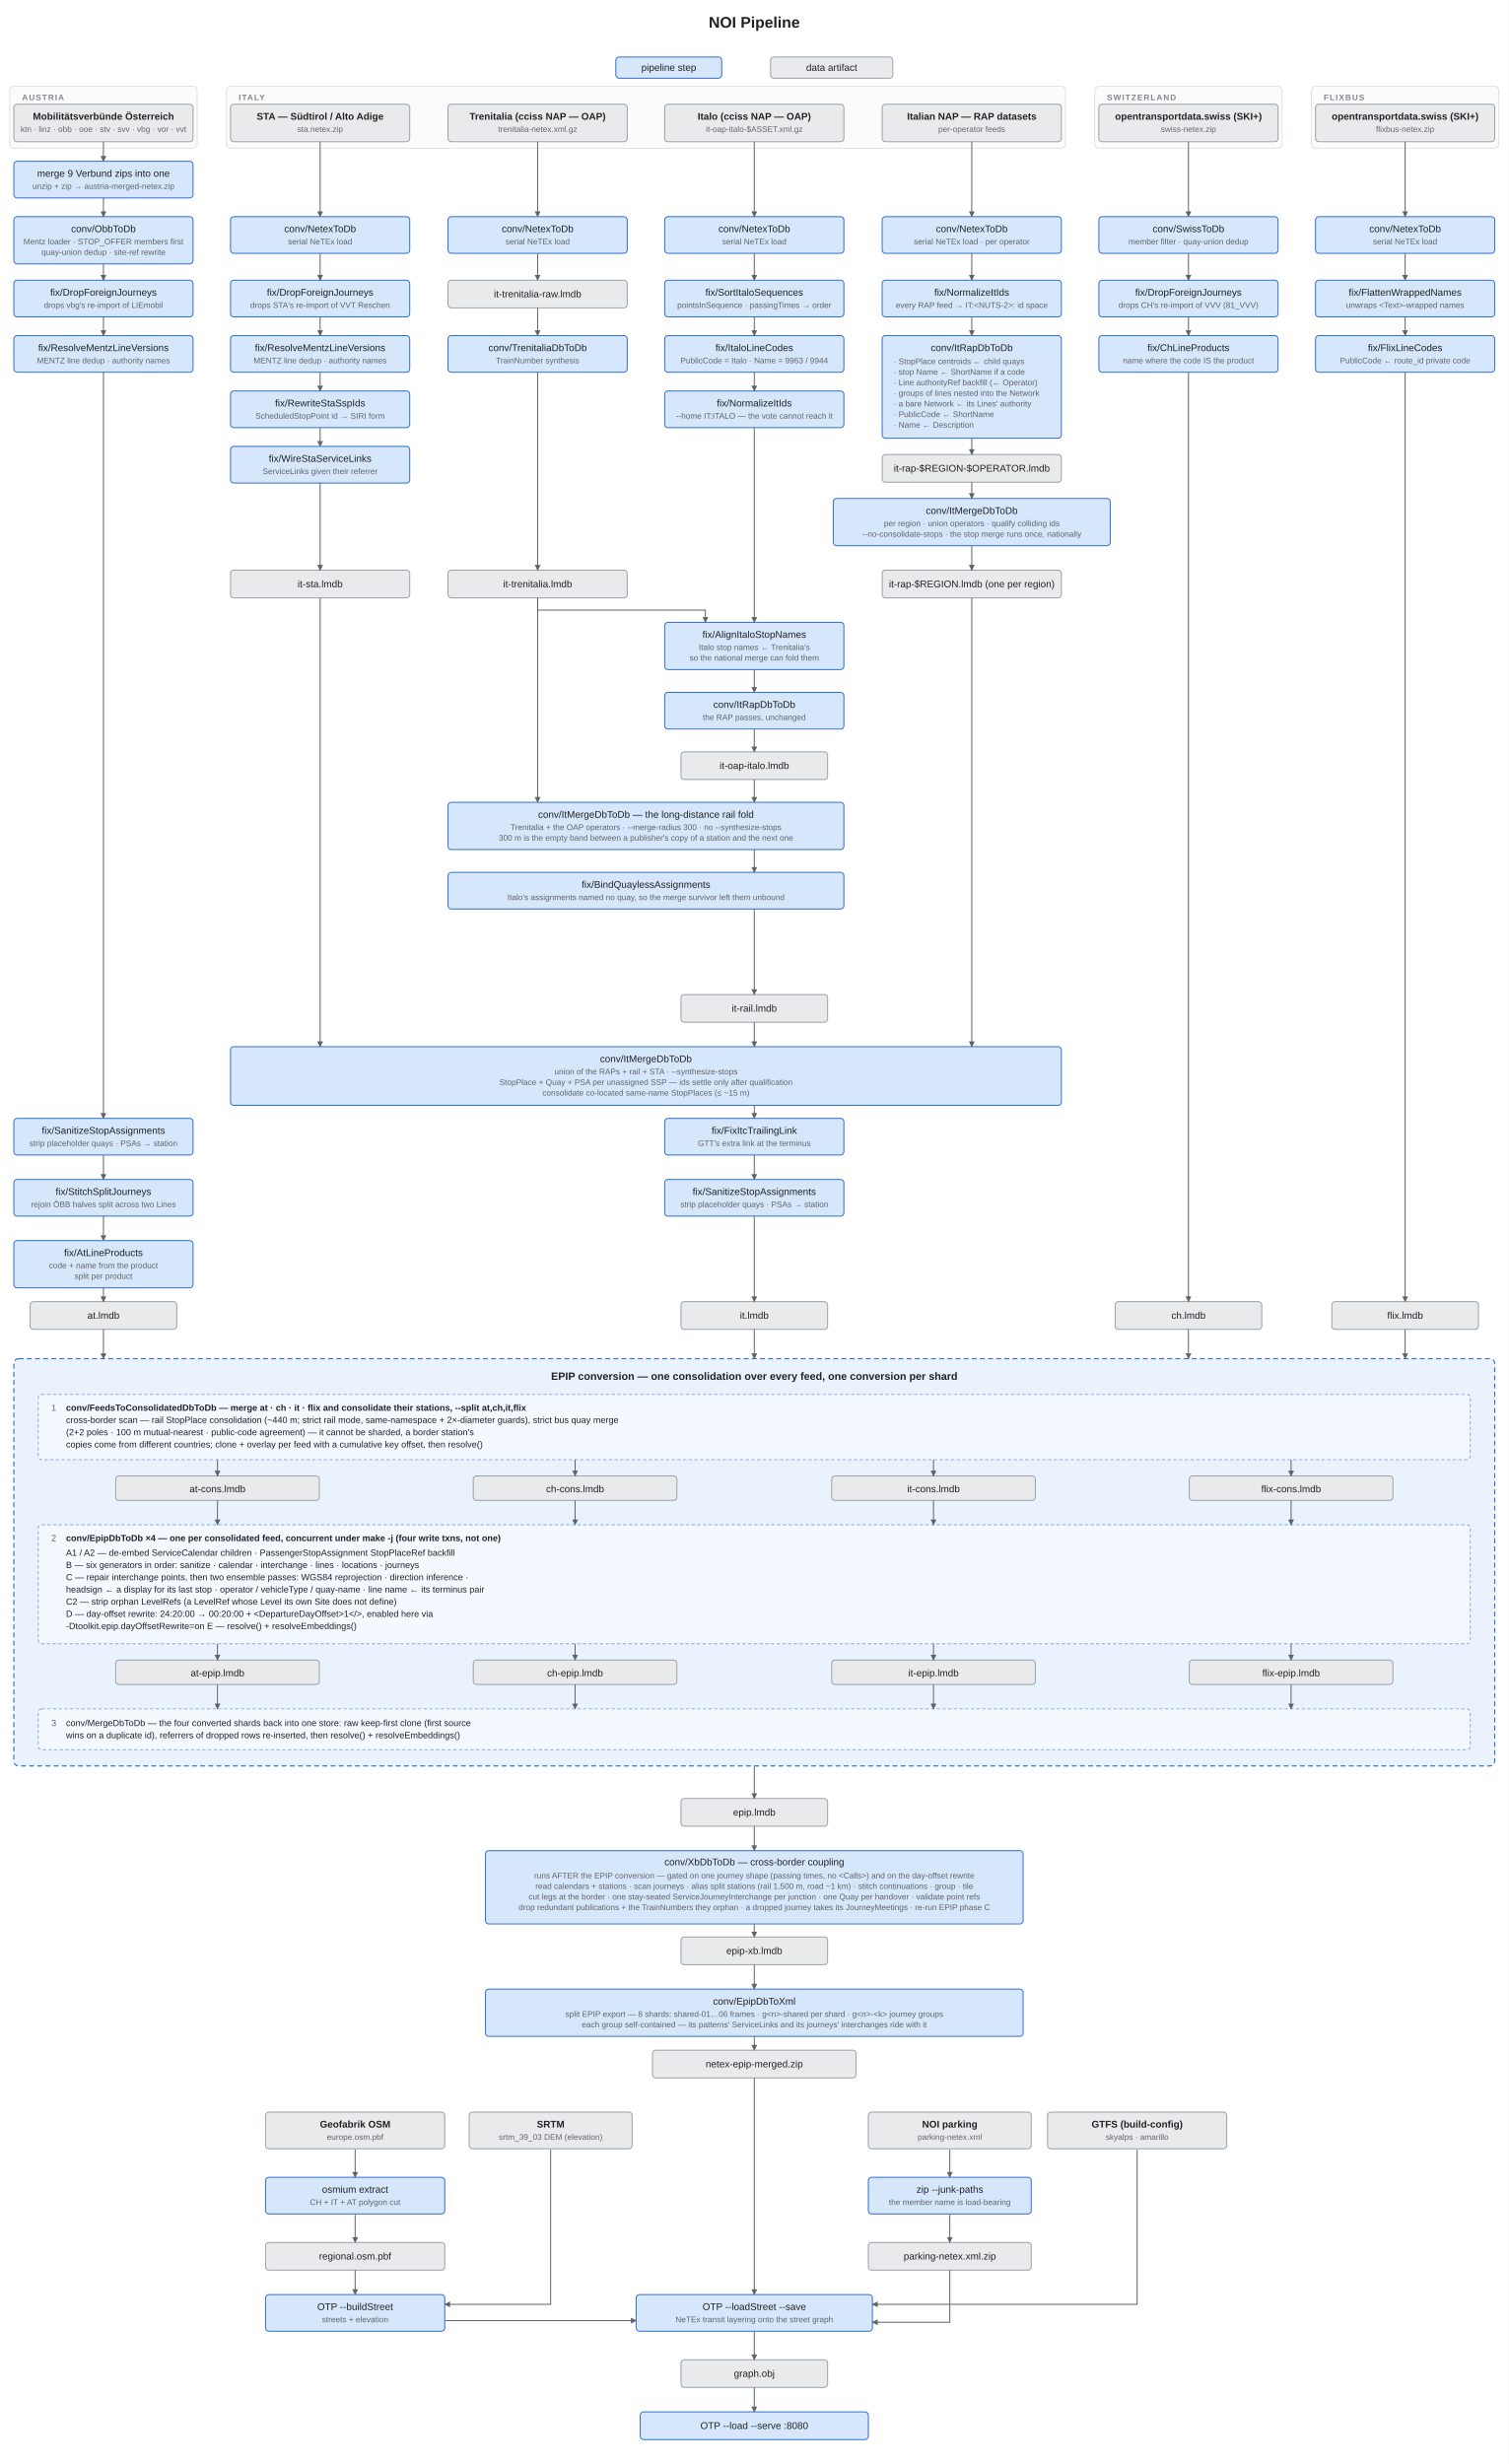
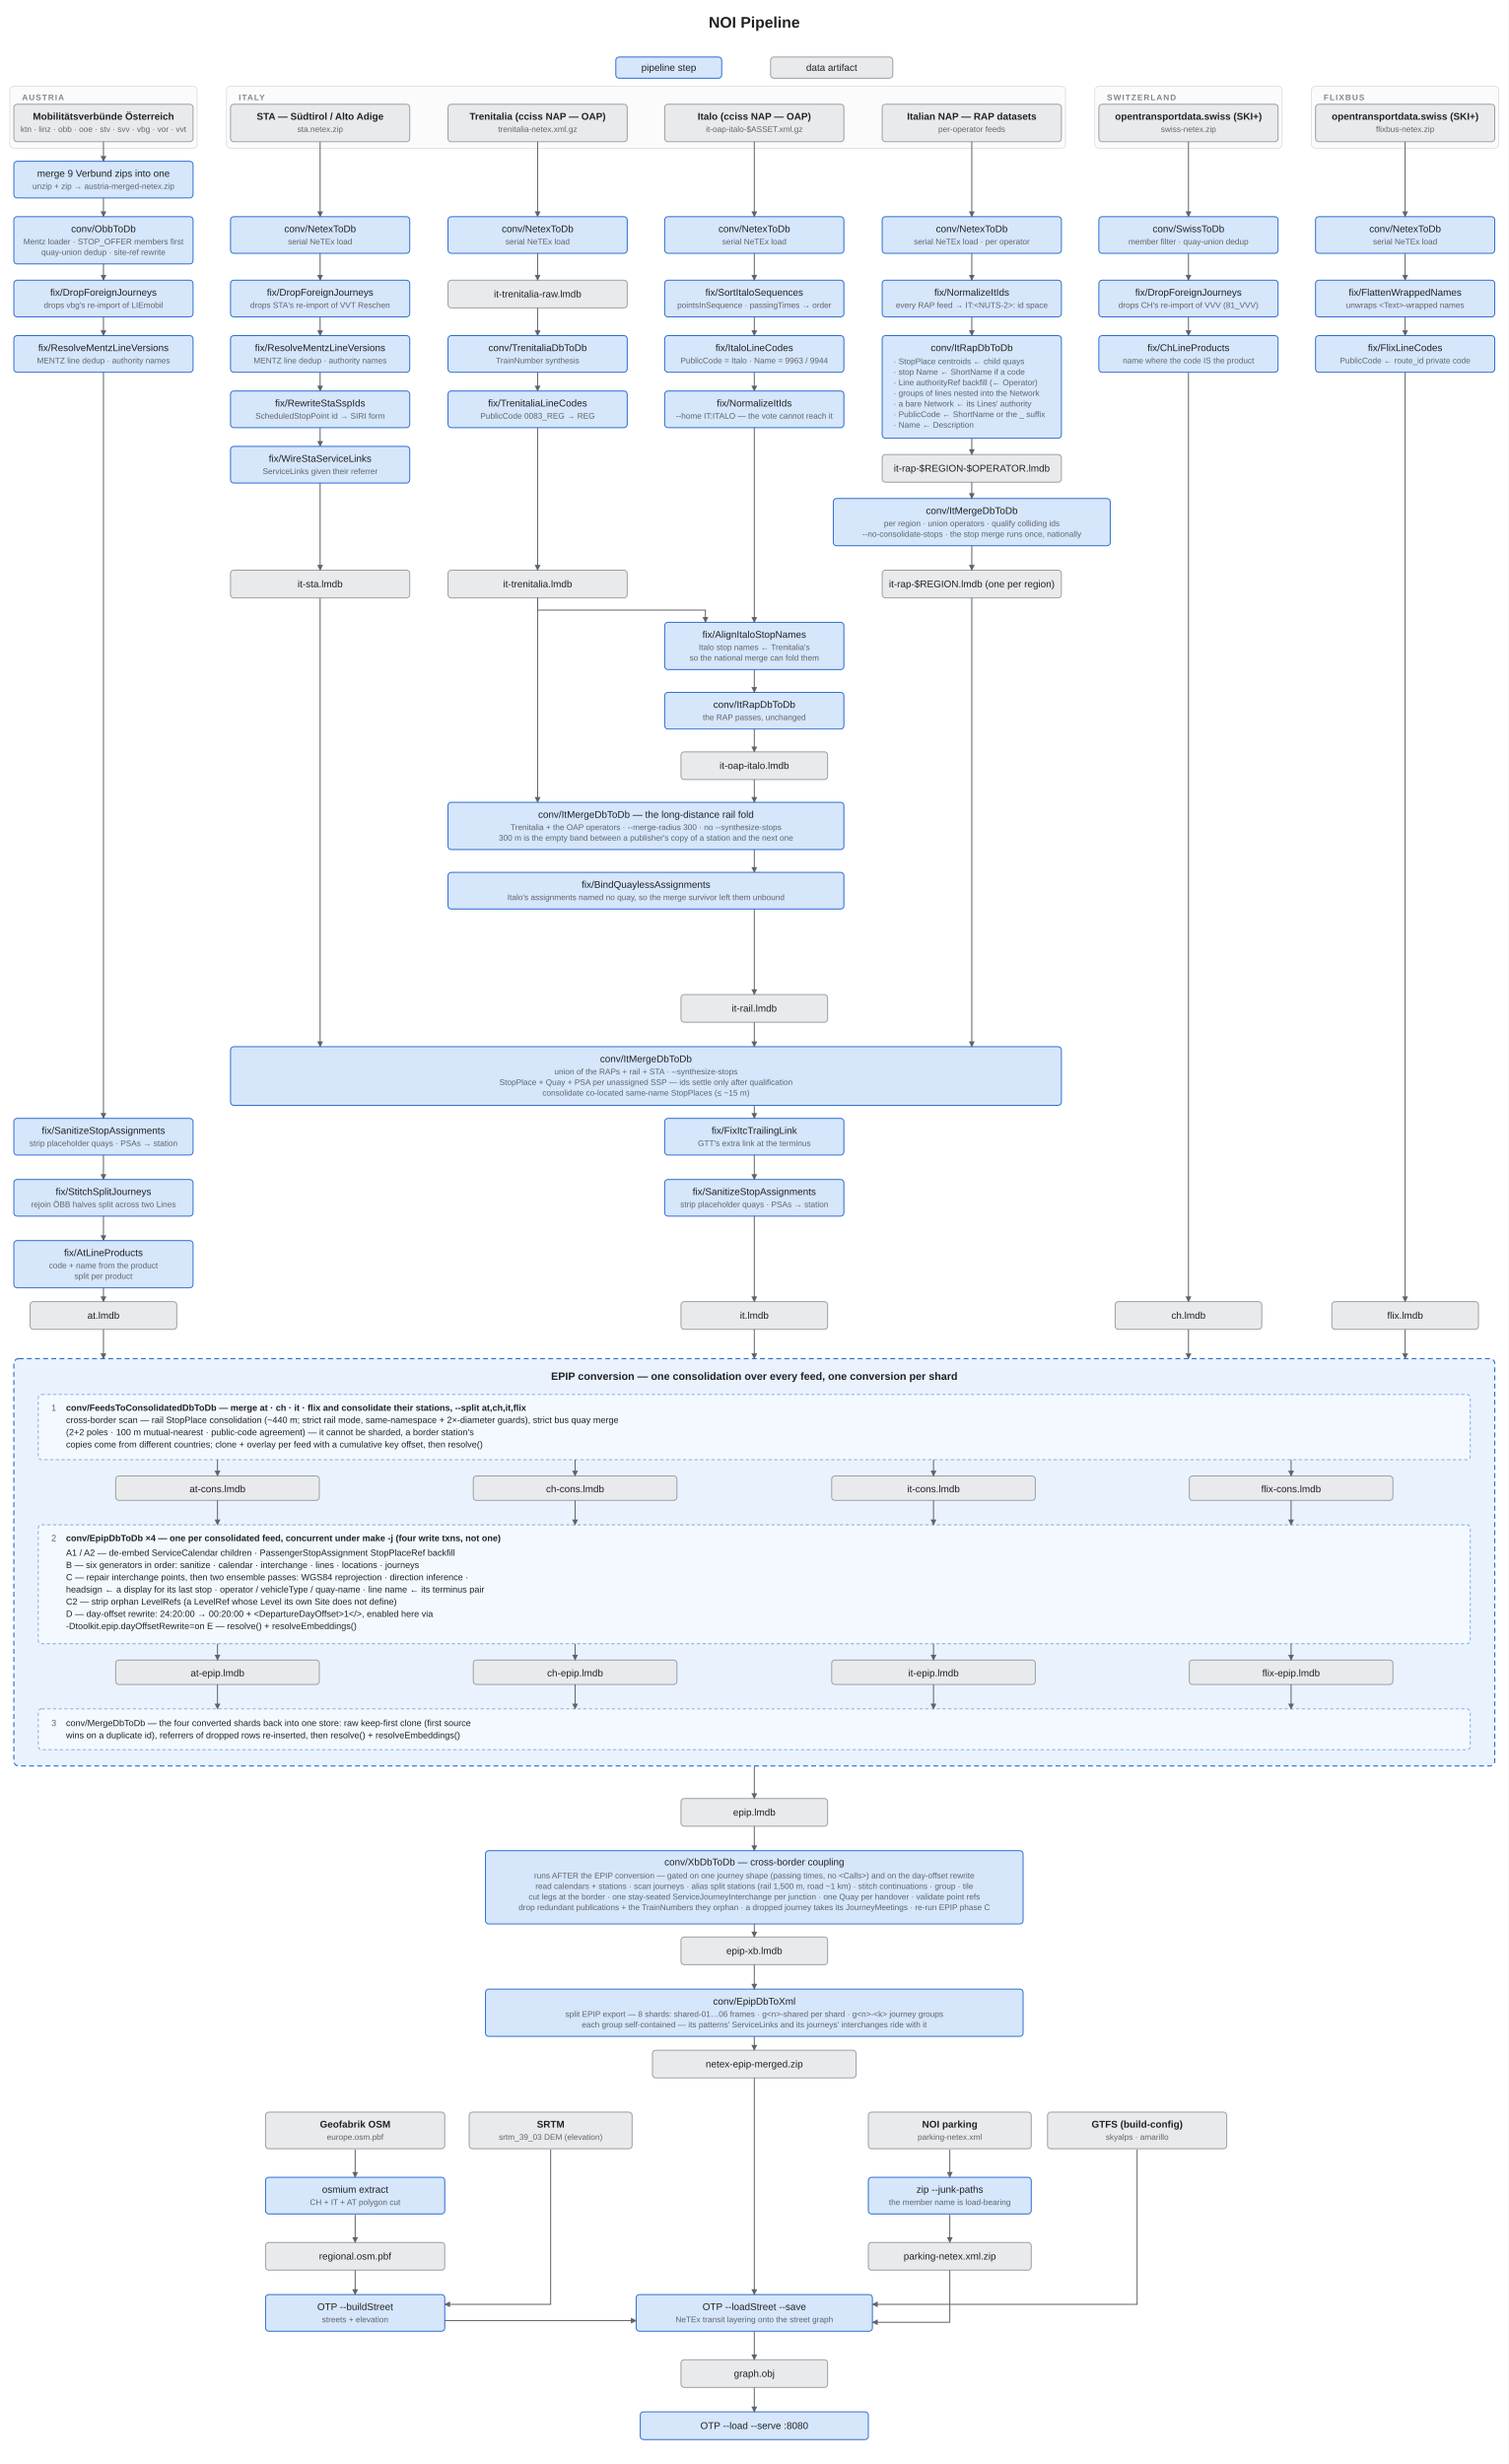
<svg xmlns="http://www.w3.org/2000/svg" viewBox="118 0 1852 3025" role="img" aria-label="NOI Pipeline">
  <defs>
    <marker id="a" viewBox="0 0 10 10" refX="9" refY="5" markerWidth="6" markerHeight="6" orient="auto-start-reverse">
      <path d="M 0 0 L 10 5 L 0 10 z" fill="#5f6368" />
    </marker>
  </defs>
  <style>
    text { font-family: "Liberation Sans", "Helvetica Neue", Helvetica, Arial, sans-serif;
           fill: #202124; }
    .title    { font-size: 19px; font-weight: 700; text-anchor: middle; }
    .grouplbl { font-size: 10px; font-weight: 700; fill: #80868b; letter-spacing: 1.2px; }
    .lbl      { font-size: 12px; text-anchor: middle; }
    .sub      { font-size: 10px; fill: #5f6368; text-anchor: middle; }
    .step     { fill: #d6e6fb; stroke: #2f6fd0; stroke-width: 1.2; }
    .artifact { fill: #e9eaec; stroke: #9aa0a6; stroke-width: 1.2; }
    .group    { fill: #fbfbfc; stroke: #dadce0; stroke-width: 1; }
    .fused    { fill: #eaf2fd; stroke: #2f6fd0; stroke-width: 1.4; stroke-dasharray: 6 4; }
    .fusedlbl { font-size: 13px; font-weight: 700; text-anchor: middle; }
    .fstep    { fill: #f4f9ff; stroke: #6c9de6; stroke-width: 1; stroke-dasharray: 4 3; }
    .fsteptxt { font-size: 11px; }
    .num      { font-size: 11px; fill: #5f6368; }
    .edge     { fill: none; stroke: #5f6368; stroke-width: 1.2; marker-end: url(#a); }
    a         { cursor: pointer; }
    a text    { text-decoration: none; }
    a:hover rect { stroke-width: 2.4; }
  </style>
  <rect width="1970" height="3025" fill="#ffffff" />
  <text class="title" x="1044" y="34">NOI Pipeline</text>
  <rect class="step" x="874" y="70" width="130" height="26" rx="4" />
  <text class="lbl" x="939" y="87">pipeline step</text>
  <rect class="artifact" x="1064" y="70" width="150" height="26" rx="4" />
  <text class="lbl" x="1139" y="87">data artifact</text>
  <rect class="group" x="130" y="106" width="230" height="76" rx="5" />
  <text class="grouplbl" x="145" y="123">AUSTRIA</text>
  <rect class="group" x="396" y="106" width="1030" height="76" rx="5" />
  <text class="grouplbl" x="411" y="123">ITALY</text>
  <rect class="group" x="1462" y="106" width="230" height="76" rx="5" />
  <text class="grouplbl" x="1477" y="123">SWITZERLAND</text>
  <rect class="group" x="1728" y="106" width="230" height="76" rx="5" />
  <text class="grouplbl" x="1743" y="123">FLIXBUS</text>
  <rect class="artifact" x="135" y="128" width="220" height="46" rx="4" />
  <text class="lbl" x="245" y="147" font-weight="600">Mobilitätsverbünde Österreich</text>
  <text class="sub" x="245" y="162">ktn · linz · obb · ooe · stv · svv · vbg · vor · vvt</text>
  <rect class="artifact" x="401" y="128" width="220" height="46" rx="4" />
  <text class="lbl" x="511" y="147" font-weight="600">STA — Südtirol / Alto Adige</text>
  <text class="sub" x="511" y="162">sta.netex.zip</text>
  <rect class="artifact" x="668" y="128" width="220" height="46" rx="4" />
  <text class="lbl" x="778" y="147" font-weight="600">Trenitalia (cciss NAP — OAP)</text>
  <text class="sub" x="778" y="162">trenitalia-netex.xml.gz</text>
  <rect class="artifact" x="934" y="128" width="220" height="46" rx="4" />
  <text class="lbl" x="1044" y="147" font-weight="600">Italo (cciss NAP — OAP)</text>
  <text class="sub" x="1044" y="162">it-oap-italo-$ASSET.xml.gz</text>
  <rect class="artifact" x="1201" y="128" width="220" height="46" rx="4" />
  <text class="lbl" x="1311" y="147" font-weight="600">Italian NAP — RAP datasets</text>
  <text class="sub" x="1311" y="162">per-operator feeds</text>
  <rect class="artifact" x="1467" y="128" width="220" height="46" rx="4" />
  <text class="lbl" x="1577" y="147" font-weight="600">opentransportdata.swiss (SKI+)</text>
  <text class="sub" x="1577" y="162">swiss-netex.zip</text>
  <rect class="artifact" x="1733" y="128" width="220" height="46" rx="4" />
  <text class="lbl" x="1843" y="147" font-weight="600">opentransportdata.swiss (SKI+)</text>
  <text class="sub" x="1843" y="162">flixbus-netex.zip</text>
  <rect class="step" x="135" y="198" width="220" height="45" rx="4" />
  <text class="lbl" x="245" y="217">merge 9 Verbund zips into one</text>
  <text class="sub" x="245" y="232">unzip + zip → austria-merged-netex.zip</text>
  <a href="../scripts/conv/ObbToDb.java">
    <rect class="step" x="135" y="266" width="220" height="58" rx="4" />
    <text class="lbl" x="245" y="285">conv/ObbToDb</text>
    <text class="sub" x="245" y="300">Mentz loader · STOP_OFFER members first</text>
    <text class="sub" x="245" y="313">quay-union dedup · site-ref rewrite</text>
  </a>
  <a href="../scripts/conv/NetexToDb.java">
    <rect class="step" x="401" y="266" width="220" height="45" rx="4" />
    <text class="lbl" x="511" y="285">conv/NetexToDb</text>
    <text class="sub" x="511" y="300">serial NeTEx load</text>
  </a>
  <a href="../scripts/conv/NetexToDb.java">
    <rect class="step" x="668" y="266" width="220" height="45" rx="4" />
    <text class="lbl" x="778" y="285">conv/NetexToDb</text>
    <text class="sub" x="778" y="300">serial NeTEx load</text>
  </a>
  <a href="../scripts/conv/NetexToDb.java">
    <rect class="step" x="934" y="266" width="220" height="45" rx="4" />
    <text class="lbl" x="1044" y="285">conv/NetexToDb</text>
    <text class="sub" x="1044" y="300">serial NeTEx load</text>
  </a>
  <a href="../scripts/conv/NetexToDb.java">
    <rect class="step" x="1201" y="266" width="220" height="45" rx="4" />
    <text class="lbl" x="1311" y="285">conv/NetexToDb</text>
    <text class="sub" x="1311" y="300">serial NeTEx load · per operator</text>
  </a>
  <a href="../scripts/conv/SwissToDb.java">
    <rect class="step" x="1467" y="266" width="220" height="45" rx="4" />
    <text class="lbl" x="1577" y="285">conv/SwissToDb</text>
    <text class="sub" x="1577" y="300">member filter · quay-union dedup</text>
  </a>
  <a href="../scripts/conv/NetexToDb.java">
    <rect class="step" x="1733" y="266" width="220" height="45" rx="4" />
    <text class="lbl" x="1843" y="285">conv/NetexToDb</text>
    <text class="sub" x="1843" y="300">serial NeTEx load</text>
  </a>
  <a href="../scripts/fix/DropForeignJourneys.java">
    <rect class="step" x="135" y="344" width="220" height="45" rx="4" />
    <text class="lbl" x="245" y="363">fix/DropForeignJourneys</text>
    <text class="sub" x="245" y="378">drops vbg's re-import of LIEmobil</text>
  </a>
  <a href="../scripts/fix/DropForeignJourneys.java">
    <rect class="step" x="401" y="344" width="220" height="45" rx="4" />
    <text class="lbl" x="511" y="363">fix/DropForeignJourneys</text>
    <text class="sub" x="511" y="378">drops STA's re-import of VVT Reschen</text>
  </a>
  <rect class="artifact" x="668" y="344" width="220" height="34" rx="4" />
  <text class="lbl" x="778" y="365">it-trenitalia-raw.lmdb</text>
  <a href="../scripts/fix/SortItaloSequences.java">
    <rect class="step" x="934" y="344" width="220" height="45" rx="4" />
    <text class="lbl" x="1044" y="363">fix/SortItaloSequences</text>
    <text class="sub" x="1044" y="378">pointsInSequence · passingTimes → order</text>
  </a>
  <a href="../scripts/fix/NormalizeItIds.java">
    <rect class="step" x="1201" y="344" width="220" height="45" rx="4" />
    <text class="lbl" x="1311" y="363">fix/NormalizeItIds</text>
    <text class="sub" x="1311" y="378">every RAP feed → IT:&lt;NUTS-2&gt;: id space</text>
  </a>
  <a href="../scripts/fix/DropForeignJourneys.java">
    <rect class="step" x="1467" y="344" width="220" height="45" rx="4" />
    <text class="lbl" x="1577" y="363">fix/DropForeignJourneys</text>
    <text class="sub" x="1577" y="378">drops CH's re-import of VVV (81_VVV)</text>
  </a>
  <a href="../scripts/fix/ResolveMentzLineVersions.java">
    <rect class="step" x="135" y="412" width="220" height="45" rx="4" />
    <text class="lbl" x="245" y="431">fix/ResolveMentzLineVersions</text>
    <text class="sub" x="245" y="446">MENTZ line dedup · authority names</text>
  </a>
  <a href="../scripts/fix/ResolveMentzLineVersions.java">
    <rect class="step" x="401" y="412" width="220" height="45" rx="4" />
    <text class="lbl" x="511" y="431">fix/ResolveMentzLineVersions</text>
    <text class="sub" x="511" y="446">MENTZ line dedup · authority names</text>
  </a>
  <a href="../scripts/conv/TrenitaliaDbToDb.java">
    <rect class="step" x="668" y="412" width="220" height="45" rx="4" />
    <text class="lbl" x="778" y="431">conv/TrenitaliaDbToDb</text>
    <text class="sub" x="778" y="446">TrainNumber synthesis</text>
  </a>
+   <a href="../scripts/fix/TrenitaliaLineCodes.java">
+     <rect class="step" x="668" y="480" width="220" height="45" rx="4" />
+     <text class="lbl" x="778" y="499">fix/TrenitaliaLineCodes</text>
+     <text class="sub" x="778" y="514">PublicCode 0083_REG → REG</text>
+   </a>
  <a href="../scripts/fix/ItaloLineCodes.java">
    <rect class="step" x="934" y="412" width="220" height="45" rx="4" />
    <text class="lbl" x="1044" y="431">fix/ItaloLineCodes</text>
    <text class="sub" x="1044" y="446">PublicCode = Italo · Name = 9963 / 9944</text>
  </a>
  <path class="edge" d="M 1044 457 L 1044 480" />
  <a href="../scripts/fix/NormalizeItIds.java">
    <rect class="step" x="934" y="480" width="220" height="45" rx="4" />
    <text class="lbl" x="1044" y="499">fix/NormalizeItIds</text>
    <text class="sub" x="1044" y="514">--home IT:ITALO — the vote cannot reach it</text>
  </a>
  <a href="../scripts/conv/ItRapDbToDb.java">
    <rect class="step" x="1201" y="412" width="220" height="126" rx="4" />
    <text class="lbl" x="1311" y="431">conv/ItRapDbToDb</text>
    <text class="sub" x="1215" y="447" style="text-anchor:start">· StopPlace centroids ← child quays</text>
    <text class="sub" x="1215" y="460" style="text-anchor:start">· stop Name ← ShortName if a code</text>
    <text class="sub" x="1215" y="473" style="text-anchor:start">· Line authorityRef backfill (← Operator)</text>
    <text class="sub" x="1215" y="486" style="text-anchor:start">· groups of lines nested into the Network</text>
    <text class="sub" x="1215" y="499" style="text-anchor:start">· a bare Network ← its Lines' authority</text>
-     <text class="sub" x="1215" y="512" style="text-anchor:start">· PublicCode ← ShortName</text>
+     <text class="sub" x="1215" y="512" style="text-anchor:start">· PublicCode ← ShortName or the _ suffix</text>
    <text class="sub" x="1215" y="525" style="text-anchor:start">· Name ← Description</text>
  </a>
  <a href="../scripts/fix/RewriteStaSspIds.java">
    <rect class="step" x="401" y="480" width="220" height="45" rx="4" />
    <text class="lbl" x="511" y="499">fix/RewriteStaSspIds</text>
    <text class="sub" x="511" y="514">ScheduledStopPoint id → SIRI form</text>
  </a>
  <rect class="artifact" x="1201" y="558" width="220" height="34" rx="4" />
  <text class="lbl" x="1311" y="579">it-rap-$REGION-$OPERATOR.lmdb</text>
  <a href="../scripts/conv/ItMergeDbToDb.java">
    <rect class="step" x="1141" y="612" width="340" height="58" rx="4" />
    <text class="lbl" x="1311" y="631">conv/ItMergeDbToDb</text>
    <text class="sub" x="1311" y="646">per region · union operators · qualify colliding ids</text>
    <text class="sub" x="1311" y="659">--no-consolidate-stops · the stop merge runs once, nationally</text>
  </a>
  <rect class="artifact" x="401" y="700" width="220" height="34" rx="4" />
  <text class="lbl" x="511" y="721">it-sta.lmdb</text>
  <rect class="artifact" x="668" y="700" width="220" height="34" rx="4" />
  <text class="lbl" x="778" y="721">it-trenitalia.lmdb</text>
  <rect class="artifact" x="1201" y="700" width="220" height="34" rx="4" />
  <text class="lbl" x="1311" y="721">it-rap-$REGION.lmdb (one per region)</text>
  <a href="../scripts/fix/AlignItaloStopNames.java">
    <rect class="step" x="934" y="764" width="220" height="58" rx="4" />
    <text class="lbl" x="1044" y="783">fix/AlignItaloStopNames</text>
    <text class="sub" x="1044" y="798">Italo stop names ← Trenitalia's</text>
    <text class="sub" x="1044" y="811">so the national merge can fold them</text>
  </a>
  <a href="../scripts/conv/ItRapDbToDb.java">
    <rect class="step" x="934" y="850" width="220" height="45" rx="4" />
    <text class="lbl" x="1044" y="869">conv/ItRapDbToDb</text>
    <text class="sub" x="1044" y="884">the RAP passes, unchanged</text>
  </a>
  <rect class="artifact" x="954" y="923" width="180" height="34" rx="4" />
  <text class="lbl" x="1044" y="944">it-oap-italo.lmdb</text>
  <a href="../scripts/conv/ItMergeDbToDb.java">
    <rect class="step" x="668" y="985" width="486" height="58" rx="4" />
    <text class="lbl" x="911" y="1004">conv/ItMergeDbToDb — the long-distance rail fold</text>
    <text class="sub" x="911" y="1019">Trenitalia + the OAP operators · --merge-radius 300 · no --synthesize-stops</text>
    <text class="sub" x="911" y="1032">300 m is the empty band between a publisher's copy of a station and the next one</text>
  </a>
  <rect class="artifact" x="954" y="1221" width="180" height="34" rx="4" />
  <text class="lbl" x="1044" y="1242">it-rail.lmdb</text>
  <a href="../scripts/conv/ItMergeDbToDb.java">
    <rect class="step" x="401" y="1285" width="1020" height="72" rx="4" />
    <text class="lbl" x="911" y="1304">conv/ItMergeDbToDb</text>
    <text class="sub" x="911" y="1319">union of the RAPs + rail + STA · --synthesize-stops</text>
    <text class="sub" x="911" y="1332">StopPlace + Quay + PSA per unassigned SSP — ids settle only after qualification</text>
    <text class="sub" x="911" y="1345">consolidate co-located same-name StopPlaces (≤ ~15 m)</text>
  </a>
  <a href="../scripts/fix/FixItcTrailingLink.java">
    <rect class="step" x="934" y="1373" width="220" height="45" rx="4" />
    <text class="lbl" x="1044" y="1392">fix/FixItcTrailingLink</text>
    <text class="sub" x="1044" y="1407">GTT's extra link at the terminus</text>
  </a>
  <a href="../scripts/fix/SanitizeStopAssignments.java">
    <rect class="step" x="135" y="1373" width="220" height="45" rx="4" />
    <text class="lbl" x="245" y="1392">fix/SanitizeStopAssignments</text>
    <text class="sub" x="245" y="1407">strip placeholder quays · PSAs → station</text>
  </a>
  <a href="../scripts/fix/StitchSplitJourneys.java">
    <rect class="step" x="135" y="1448" width="220" height="45" rx="4" />
    <text class="lbl" x="245" y="1467">fix/StitchSplitJourneys</text>
    <text class="sub" x="245" y="1482">rejoin ÖBB halves split across two Lines</text>
  </a>
  <a href="../scripts/fix/SanitizeStopAssignments.java">
    <rect class="step" x="934" y="1448" width="220" height="45" rx="4" />
    <text class="lbl" x="1044" y="1467">fix/SanitizeStopAssignments</text>
    <text class="sub" x="1044" y="1482">strip placeholder quays · PSAs → station</text>
  </a>
  <rect class="artifact" x="155" y="1598" width="180" height="34" rx="4" />
  <text class="lbl" x="245" y="1619">at.lmdb</text>
  <rect class="artifact" x="954" y="1598" width="180" height="34" rx="4" />
  <text class="lbl" x="1044" y="1619">it.lmdb</text>
  <rect class="artifact" x="1487" y="1598" width="180" height="34" rx="4" />
  <text class="lbl" x="1577" y="1619">ch.lmdb</text>
  <rect class="artifact" x="1753" y="1598" width="180" height="34" rx="4" />
  <text class="lbl" x="1843" y="1619">flix.lmdb</text>
  <rect class="fused" x="135" y="1668" width="1818" height="500" rx="6" />
  <text class="fusedlbl" x="1044" y="1694">EPIP conversion — one consolidation over every feed, one conversion per shard</text>
  <a href="../scripts/conv/FeedsToConsolidatedDbToDb.java">
    <rect class="fstep" x="165" y="1712" width="1758" height="80" rx="4" />
    <text class="num" x="181" y="1732">1</text>
    <text class="fsteptxt" x="199" y="1732" font-weight="600">conv/FeedsToConsolidatedDbToDb — merge at · ch · it · flix and consolidate their stations, --split at,ch,it,flix</text>
    <text class="fsteptxt" x="199" y="1747">cross-border scan — rail StopPlace consolidation (~440 m; strict rail mode, same-namespace + 2×-diameter guards), strict bus quay merge</text>
    <text class="fsteptxt" x="199" y="1762">(2+2 poles · 100 m mutual-nearest · public-code agreement) — it cannot be sharded, a border station's</text>
    <text class="fsteptxt" x="199" y="1777">copies come from different countries; clone + overlay per feed with a cumulative key offset, then resolve()</text>
  </a>
  <rect class="artifact" x="260" y="1812" width="250" height="30" rx="4" />
  <text class="lbl" x="385" y="1832">at-cons.lmdb</text>
  <rect class="artifact" x="699" y="1812" width="250" height="30" rx="4" />
  <text class="lbl" x="824" y="1832">ch-cons.lmdb</text>
  <rect class="artifact" x="1139" y="1812" width="250" height="30" rx="4" />
  <text class="lbl" x="1264" y="1832">it-cons.lmdb</text>
  <rect class="artifact" x="1578" y="1812" width="250" height="30" rx="4" />
  <text class="lbl" x="1703" y="1832">flix-cons.lmdb</text>
  <a href="../scripts/conv/EpipDbToDb.java">
    <rect class="fstep" x="165" y="1872" width="1758" height="146" rx="4" />
    <text class="num" x="181" y="1892">2</text>
    <text class="fsteptxt" x="199" y="1892" font-weight="600">conv/EpipDbToDb ×4 — one per consolidated feed, concurrent under make -j (four write txns, not one)</text>
    <text class="fsteptxt" x="199" y="1910">A1 / A2 — de-embed ServiceCalendar children · PassengerStopAssignment StopPlaceRef backfill</text>
    <text class="fsteptxt" x="199" y="1925">B — six generators in order: sanitize · calendar · interchange · lines · locations · journeys</text>
    <text class="fsteptxt" x="199" y="1940">C — repair interchange points, then two ensemble passes: WGS84 reprojection · direction inference ·</text>
    <text class="fsteptxt" x="199" y="1955">      headsign ← a display for its last stop · operator / vehicleType / quay-name · line name ← its terminus pair</text>
    <text class="fsteptxt" x="199" y="1970">C2 — strip orphan LevelRefs (a LevelRef whose Level its own Site does not define)</text>
    <text class="fsteptxt" x="199" y="1985">D — day-offset rewrite: 24:20:00 → 00:20:00 + &lt;DepartureDayOffset&gt;1&lt;/&gt;, enabled here via</text>
    <text class="fsteptxt" x="199" y="2000">      -Dtoolkit.epip.dayOffsetRewrite=on          E — resolve() + resolveEmbeddings()</text>
  </a>
  <rect class="artifact" x="260" y="2038" width="250" height="30" rx="4" />
  <text class="lbl" x="385" y="2058">at-epip.lmdb</text>
  <rect class="artifact" x="699" y="2038" width="250" height="30" rx="4" />
  <text class="lbl" x="824" y="2058">ch-epip.lmdb</text>
  <rect class="artifact" x="1139" y="2038" width="250" height="30" rx="4" />
  <text class="lbl" x="1264" y="2058">it-epip.lmdb</text>
  <rect class="artifact" x="1578" y="2038" width="250" height="30" rx="4" />
  <text class="lbl" x="1703" y="2058">flix-epip.lmdb</text>
  <a href="../scripts/conv/MergeDbToDb.java">
    <rect class="fstep" x="165" y="2098" width="1758" height="50" rx="4" />
    <text class="num" x="181" y="2119">3</text>
    <text class="fsteptxt" x="199" y="2119">conv/MergeDbToDb — the four converted shards back into one store: raw keep-first clone (first source</text>
    <text class="fsteptxt" x="199" y="2134">wins on a duplicate id), referrers of dropped rows re-inserted, then resolve() + resolveEmbeddings()</text>
  </a>
  <rect class="artifact" x="954" y="2208" width="180" height="34" rx="4" />
  <text class="lbl" x="1044" y="2229">epip.lmdb</text>
  <a href="../scripts/conv/XbDbToDb.java">
    <rect class="step" x="714" y="2272" width="660" height="90" rx="4" />
    <text class="lbl" x="1044" y="2290">conv/XbDbToDb — cross-border coupling</text>
    <text class="sub" x="1044" y="2306">runs AFTER the EPIP conversion — gated on one journey shape (passing times, no &lt;Calls&gt;) and on the day-offset rewrite</text>
    <text class="sub" x="1044" y="2319">read calendars + stations · scan journeys · alias split stations (rail 1,500 m, road ~1 km) · stitch continuations · group · tile</text>
    <text class="sub" x="1044" y="2332">cut legs at the border · one stay-seated ServiceJourneyInterchange per junction · one Quay per handover · validate point refs</text>
    <text class="sub" x="1044" y="2345">drop redundant publications + the TrainNumbers they orphan · a dropped journey takes its JourneyMeetings · re-run EPIP phase C</text>
  </a>
  <rect class="artifact" x="954" y="2378" width="180" height="34" rx="4" />
  <text class="lbl" x="1044" y="2399">epip-xb.lmdb</text>
  <a href="../scripts/conv/EpipDbToXml.java">
    <rect class="step" x="714" y="2442" width="660" height="58" rx="4" />
    <text class="lbl" x="1044" y="2461">conv/EpipDbToXml</text>
    <text class="sub" x="1044" y="2476">split EPIP export — 8 shards: shared-01…06 frames · g&lt;n&gt;-shared per shard · g&lt;n&gt;-&lt;k&gt; journey groups</text>
    <text class="sub" x="1044" y="2489">each group self-contained — its patterns' ServiceLinks and its journeys' interchanges ride with it</text>
  </a>
  <rect class="artifact" x="919" y="2517" width="250" height="34" rx="4" />
  <text class="lbl" x="1044" y="2538">netex-epip-merged.zip</text>
  <rect class="artifact" x="444" y="2593" width="220" height="45" rx="4" />
  <text class="lbl" x="554" y="2612" font-weight="600">Geofabrik OSM</text>
  <text class="sub" x="554" y="2627">europe.osm.pbf</text>
  <rect class="artifact" x="694" y="2593" width="200" height="45" rx="4" />
  <text class="lbl" x="794" y="2612" font-weight="600">SRTM</text>
  <text class="sub" x="794" y="2627">srtm_39_03 DEM (elevation)</text>
  <rect class="artifact" x="1184" y="2593" width="200" height="45" rx="4" />
  <text class="lbl" x="1284" y="2612" font-weight="600">NOI parking</text>
  <text class="sub" x="1284" y="2627">parking-netex.xml</text>
  <rect class="artifact" x="1404" y="2593" width="220" height="45" rx="4" />
  <text class="lbl" x="1514" y="2612" font-weight="600">GTFS (build-config)</text>
  <text class="sub" x="1514" y="2627">skyalps · amarillo</text>
  <rect class="step" x="444" y="2673" width="220" height="45" rx="4" />
  <text class="lbl" x="554" y="2692">osmium extract</text>
  <text class="sub" x="554" y="2707">CH + IT + AT polygon cut</text>
  <rect class="step" x="1184" y="2673" width="200" height="45" rx="4" />
  <text class="lbl" x="1284" y="2692">zip --junk-paths</text>
  <text class="sub" x="1284" y="2707">the member name is load-bearing</text>
  <rect class="artifact" x="444" y="2753" width="220" height="34" rx="4" />
  <text class="lbl" x="554" y="2774">regional.osm.pbf</text>
  <rect class="artifact" x="1184" y="2753" width="200" height="34" rx="4" />
  <text class="lbl" x="1284" y="2774">parking-netex.xml.zip</text>
  <rect class="step" x="444" y="2817" width="220" height="45" rx="4" />
  <text class="lbl" x="554" y="2836">OTP --buildStreet</text>
  <text class="sub" x="554" y="2851">streets + elevation</text>
  <rect class="step" x="899" y="2817" width="290" height="45" rx="4" />
  <text class="lbl" x="1044" y="2836">OTP --loadStreet --save</text>
  <text class="sub" x="1044" y="2851">NeTEx transit layering onto the street graph</text>
  <rect class="artifact" x="954" y="2897" width="180" height="34" rx="4" />
  <text class="lbl" x="1044" y="2918">graph.obj</text>
  <rect class="step" x="904" y="2961" width="280" height="34" rx="4" />
  <text class="lbl" x="1044" y="2982">OTP --load --serve :8080</text>
  <path class="edge" d="M 245 174 L 245 198" />
  <path class="edge" d="M 245 243 L 245 266" />
  <path class="edge" d="M 245 324 L 245 344" />
  <path class="edge" d="M 245 389 L 245 412" />
  <path class="edge" d="M 245 457 L 245 1373" />
  <path class="edge" d="M 245 1418 L 245 1448" />
  <path class="edge" d="M 245 1493 L 245 1523" />
  <a href="../scripts/fix/AtLineProducts.java">
    <rect class="step" x="135" y="1523" width="220" height="58" rx="4" />
    <text class="lbl" x="245" y="1542">fix/AtLineProducts</text>
    <text class="sub" x="245" y="1557">code + name from the product</text>
    <text class="sub" x="245" y="1570">split per product</text>
  </a>
  <path class="edge" d="M 245 1581 L 245 1598" />
  <path class="edge" d="M 511 174 L 511 266" />
  <path class="edge" d="M 511 311 L 511 344" />
  <path class="edge" d="M 511 389 L 511 412" />
  <path class="edge" d="M 511 457 L 511 480" />
  <path class="edge" d="M 511 525 L 511 548" />
  <a href="../scripts/fix/WireStaServiceLinks.java">
    <rect class="step" x="401" y="548" width="220" height="45" rx="4" />
    <text class="lbl" x="511" y="567">fix/WireStaServiceLinks</text>
    <text class="sub" x="511" y="582">ServiceLinks given their referrer</text>
  </a>
  <path class="edge" d="M 511 593 L 511 700" />
  <path class="edge" d="M 778 174 L 778 266" />
  <path class="edge" d="M 778 311 L 778 344" />
  <path class="edge" d="M 778 378 L 778 412" />
-   <path class="edge" d="M 778 457 L 778 700" />
+   <path class="edge" d="M 778 457 L 778 480" />
+   <path class="edge" d="M 778 525 L 778 700" />
  <path class="edge" d="M 1044 174 L 1044 266" />
  <path class="edge" d="M 1044 311 L 1044 344" />
  <path class="edge" d="M 1044 389 L 1044 412" />
  <path class="edge" d="M 1044 525 L 1044 764" />
  <path class="edge" d="M 1044 822 L 1044 850" />
  <path class="edge" d="M 1044 895 L 1044 923" />
  <path class="edge" d="M 1311 174 L 1311 266" />
  <path class="edge" d="M 1311 311 L 1311 344" />
  <path class="edge" d="M 1311 389 L 1311 412" />
  <path class="edge" d="M 1311 538 L 1311 558" />
  <path class="edge" d="M 1311 592 L 1311 612" />
  <path class="edge" d="M 1311 670 L 1311 700" />
  <path class="edge" d="M 1577 174 L 1577 266" />
  <path class="edge" d="M 1577 311 L 1577 344" />
  <path class="edge" d="M 1577 389 L 1577 412" />
  <a href="../scripts/fix/ChLineProducts.java">
    <rect class="step" x="1467" y="412" width="220" height="45" rx="4" />
    <text class="lbl" x="1577" y="431">fix/ChLineProducts</text>
    <text class="sub" x="1577" y="446">name where the code IS the product</text>
  </a>
  <path class="edge" d="M 1577 457 L 1577 1598" />
  <path class="edge" d="M 1843 174 L 1843 266" />
  <path class="edge" d="M 1843 311 L 1843 344" />
  <a href="../scripts/fix/FlattenWrappedNames.java">
    <rect class="step" x="1733" y="344" width="220" height="45" rx="4" />
    <text class="lbl" x="1843" y="363">fix/FlattenWrappedNames</text>
    <text class="sub" x="1843" y="378">unwraps &lt;Text&gt;-wrapped names</text>
  </a>
  <path class="edge" d="M 1843 389 L 1843 412" />
  <a href="../scripts/fix/FlixLineCodes.java">
    <rect class="step" x="1733" y="412" width="220" height="45" rx="4" />
    <text class="lbl" x="1843" y="431">fix/FlixLineCodes</text>
    <text class="sub" x="1843" y="446">PublicCode ← route_id private code</text>
  </a>
  <path class="edge" d="M 1843 457 L 1843 1598" />
  <path class="edge" d="M 778 734 L 778 749 L 984 749 L 984 764" />
  <path class="edge" d="M 778 734 L 778 985" />
  <path class="edge" d="M 1044 957 L 1044 985" />
  <path class="edge" d="M 1044 1043 L 1044 1071" />
  <a href="../scripts/fix/BindQuaylessAssignments.java">
    <rect class="step" x="668" y="1071" width="486" height="45" rx="4" />
    <text class="lbl" x="911" y="1090">fix/BindQuaylessAssignments</text>
    <text class="sub" x="911" y="1105">Italo's assignments named no quay, so the merge survivor left them unbound</text>
  </a>
  <path class="edge" d="M 1044 1116 L 1044 1221" />
  <path class="edge" d="M 1044 1255 L 1044 1285" />
  <path class="edge" d="M 511 734 L 511 1285" />
  <path class="edge" d="M 1311 734 L 1311 1285" />
  <path class="edge" d="M 1044 1357 L 1044 1373" />
  <path class="edge" d="M 1044 1418 L 1044 1448" />
  <path class="edge" d="M 1044 1493 L 1044 1598" />
  <path class="edge" d="M 245 1632 L 245 1668" />
  <path class="edge" d="M 1577 1632 L 1577 1668" />
  <path class="edge" d="M 1843 1632 L 1843 1668" />
  <path class="edge" d="M 1044 1632 L 1044 1668" />
  <path class="edge" d="M 385 1792 L 385 1812" />
  <path class="edge" d="M 824 1792 L 824 1812" />
  <path class="edge" d="M 1264 1792 L 1264 1812" />
  <path class="edge" d="M 1703 1792 L 1703 1812" />
  <path class="edge" d="M 385 1842 L 385 1872" />
  <path class="edge" d="M 824 1842 L 824 1872" />
  <path class="edge" d="M 1264 1842 L 1264 1872" />
  <path class="edge" d="M 1703 1842 L 1703 1872" />
  <path class="edge" d="M 385 2018 L 385 2038" />
  <path class="edge" d="M 824 2018 L 824 2038" />
  <path class="edge" d="M 1264 2018 L 1264 2038" />
  <path class="edge" d="M 1703 2018 L 1703 2038" />
  <path class="edge" d="M 385 2068 L 385 2098" />
  <path class="edge" d="M 824 2068 L 824 2098" />
  <path class="edge" d="M 1264 2068 L 1264 2098" />
  <path class="edge" d="M 1703 2068 L 1703 2098" />
  <path class="edge" d="M 1044 2168 L 1044 2208" />
  <path class="edge" d="M 1044 2242 L 1044 2272" />
  <path class="edge" d="M 1044 2362 L 1044 2378" />
  <path class="edge" d="M 1044 2412 L 1044 2442" />
  <path class="edge" d="M 1044 2500 L 1044 2517" />
  <path class="edge" d="M 554 2639 L 554 2673" />
  <path class="edge" d="M 554 2719 L 554 2753" />
  <path class="edge" d="M 554 2787 L 554 2817" />
  <path class="edge" d="M 794 2639 L 794 2829 L 664 2829" />
  <path class="edge" d="M 664 2849 L 899 2849" />
  <path class="edge" d="M 1044 2551 L 1044 2817" />
  <path class="edge" d="M 1284 2639 L 1284 2673" />
  <path class="edge" d="M 1284 2719 L 1284 2753" />
  <path class="edge" d="M 1284 2787 L 1284 2851 L 1189 2851" />
  <path class="edge" d="M 1514 2639 L 1514 2829 L 1189 2829" />
  <path class="edge" d="M 1044 2862 L 1044 2897" />
  <path class="edge" d="M 1044 2931 L 1044 2961" />
</svg>
